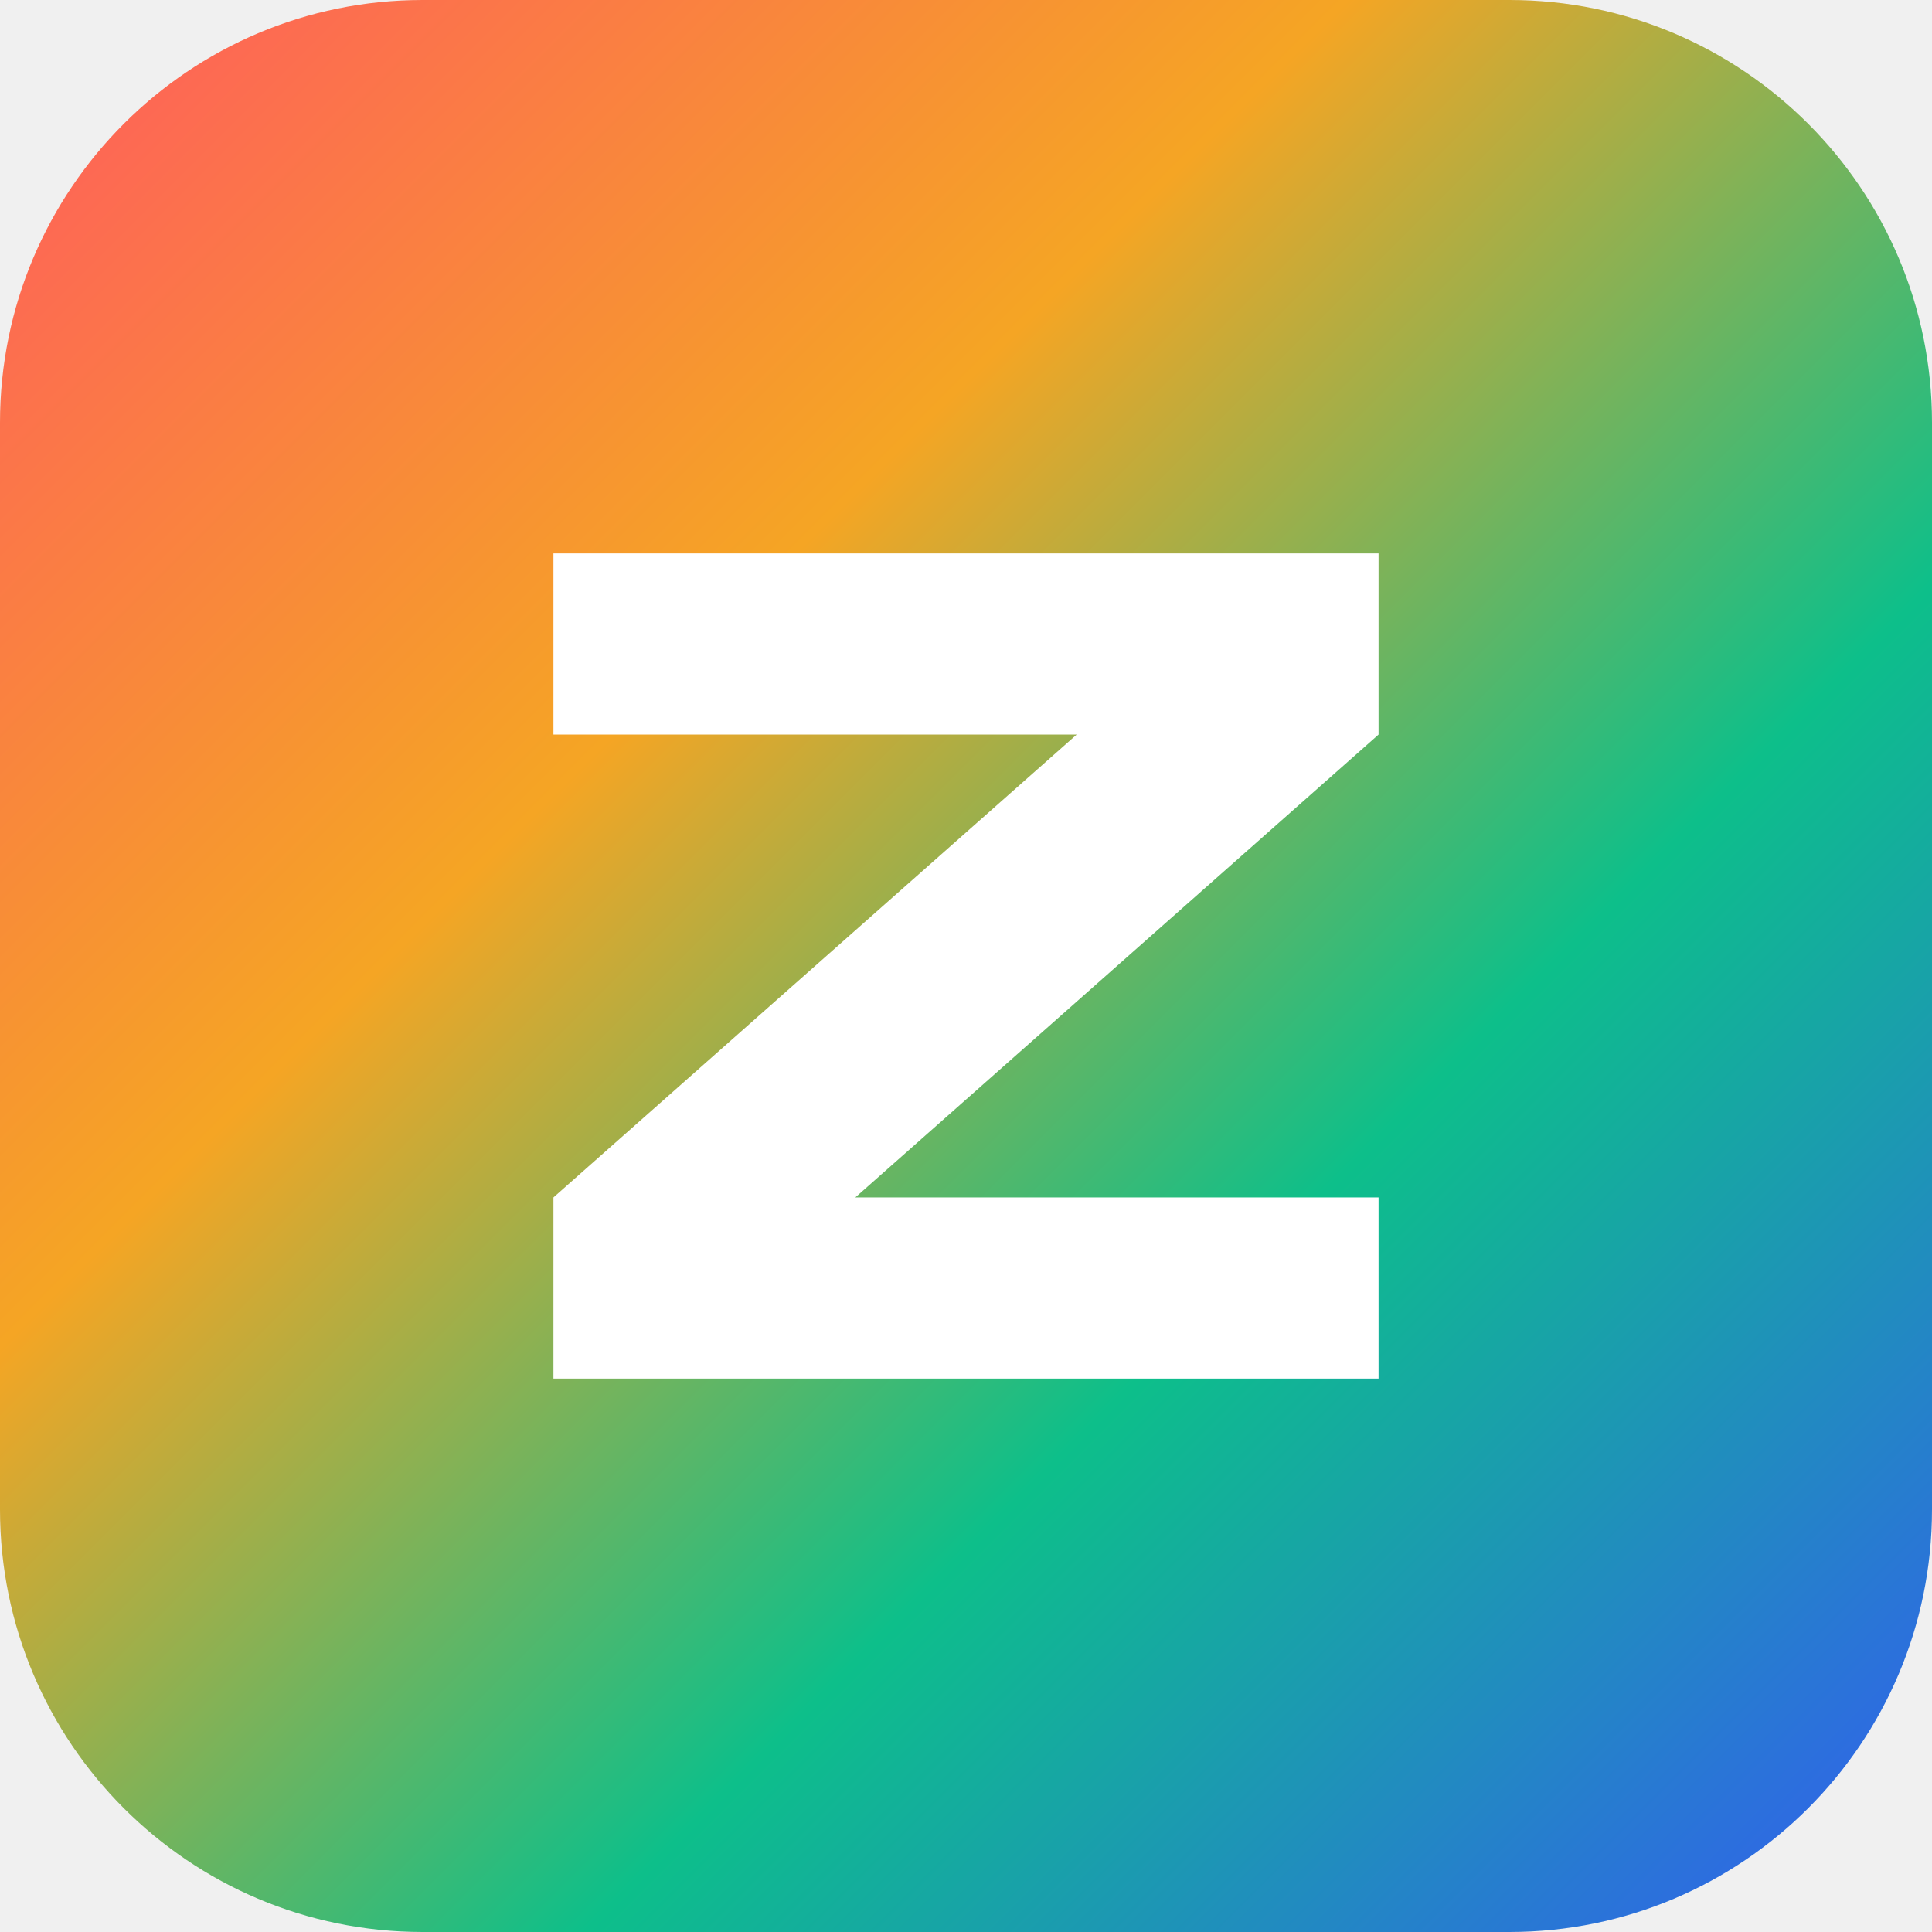
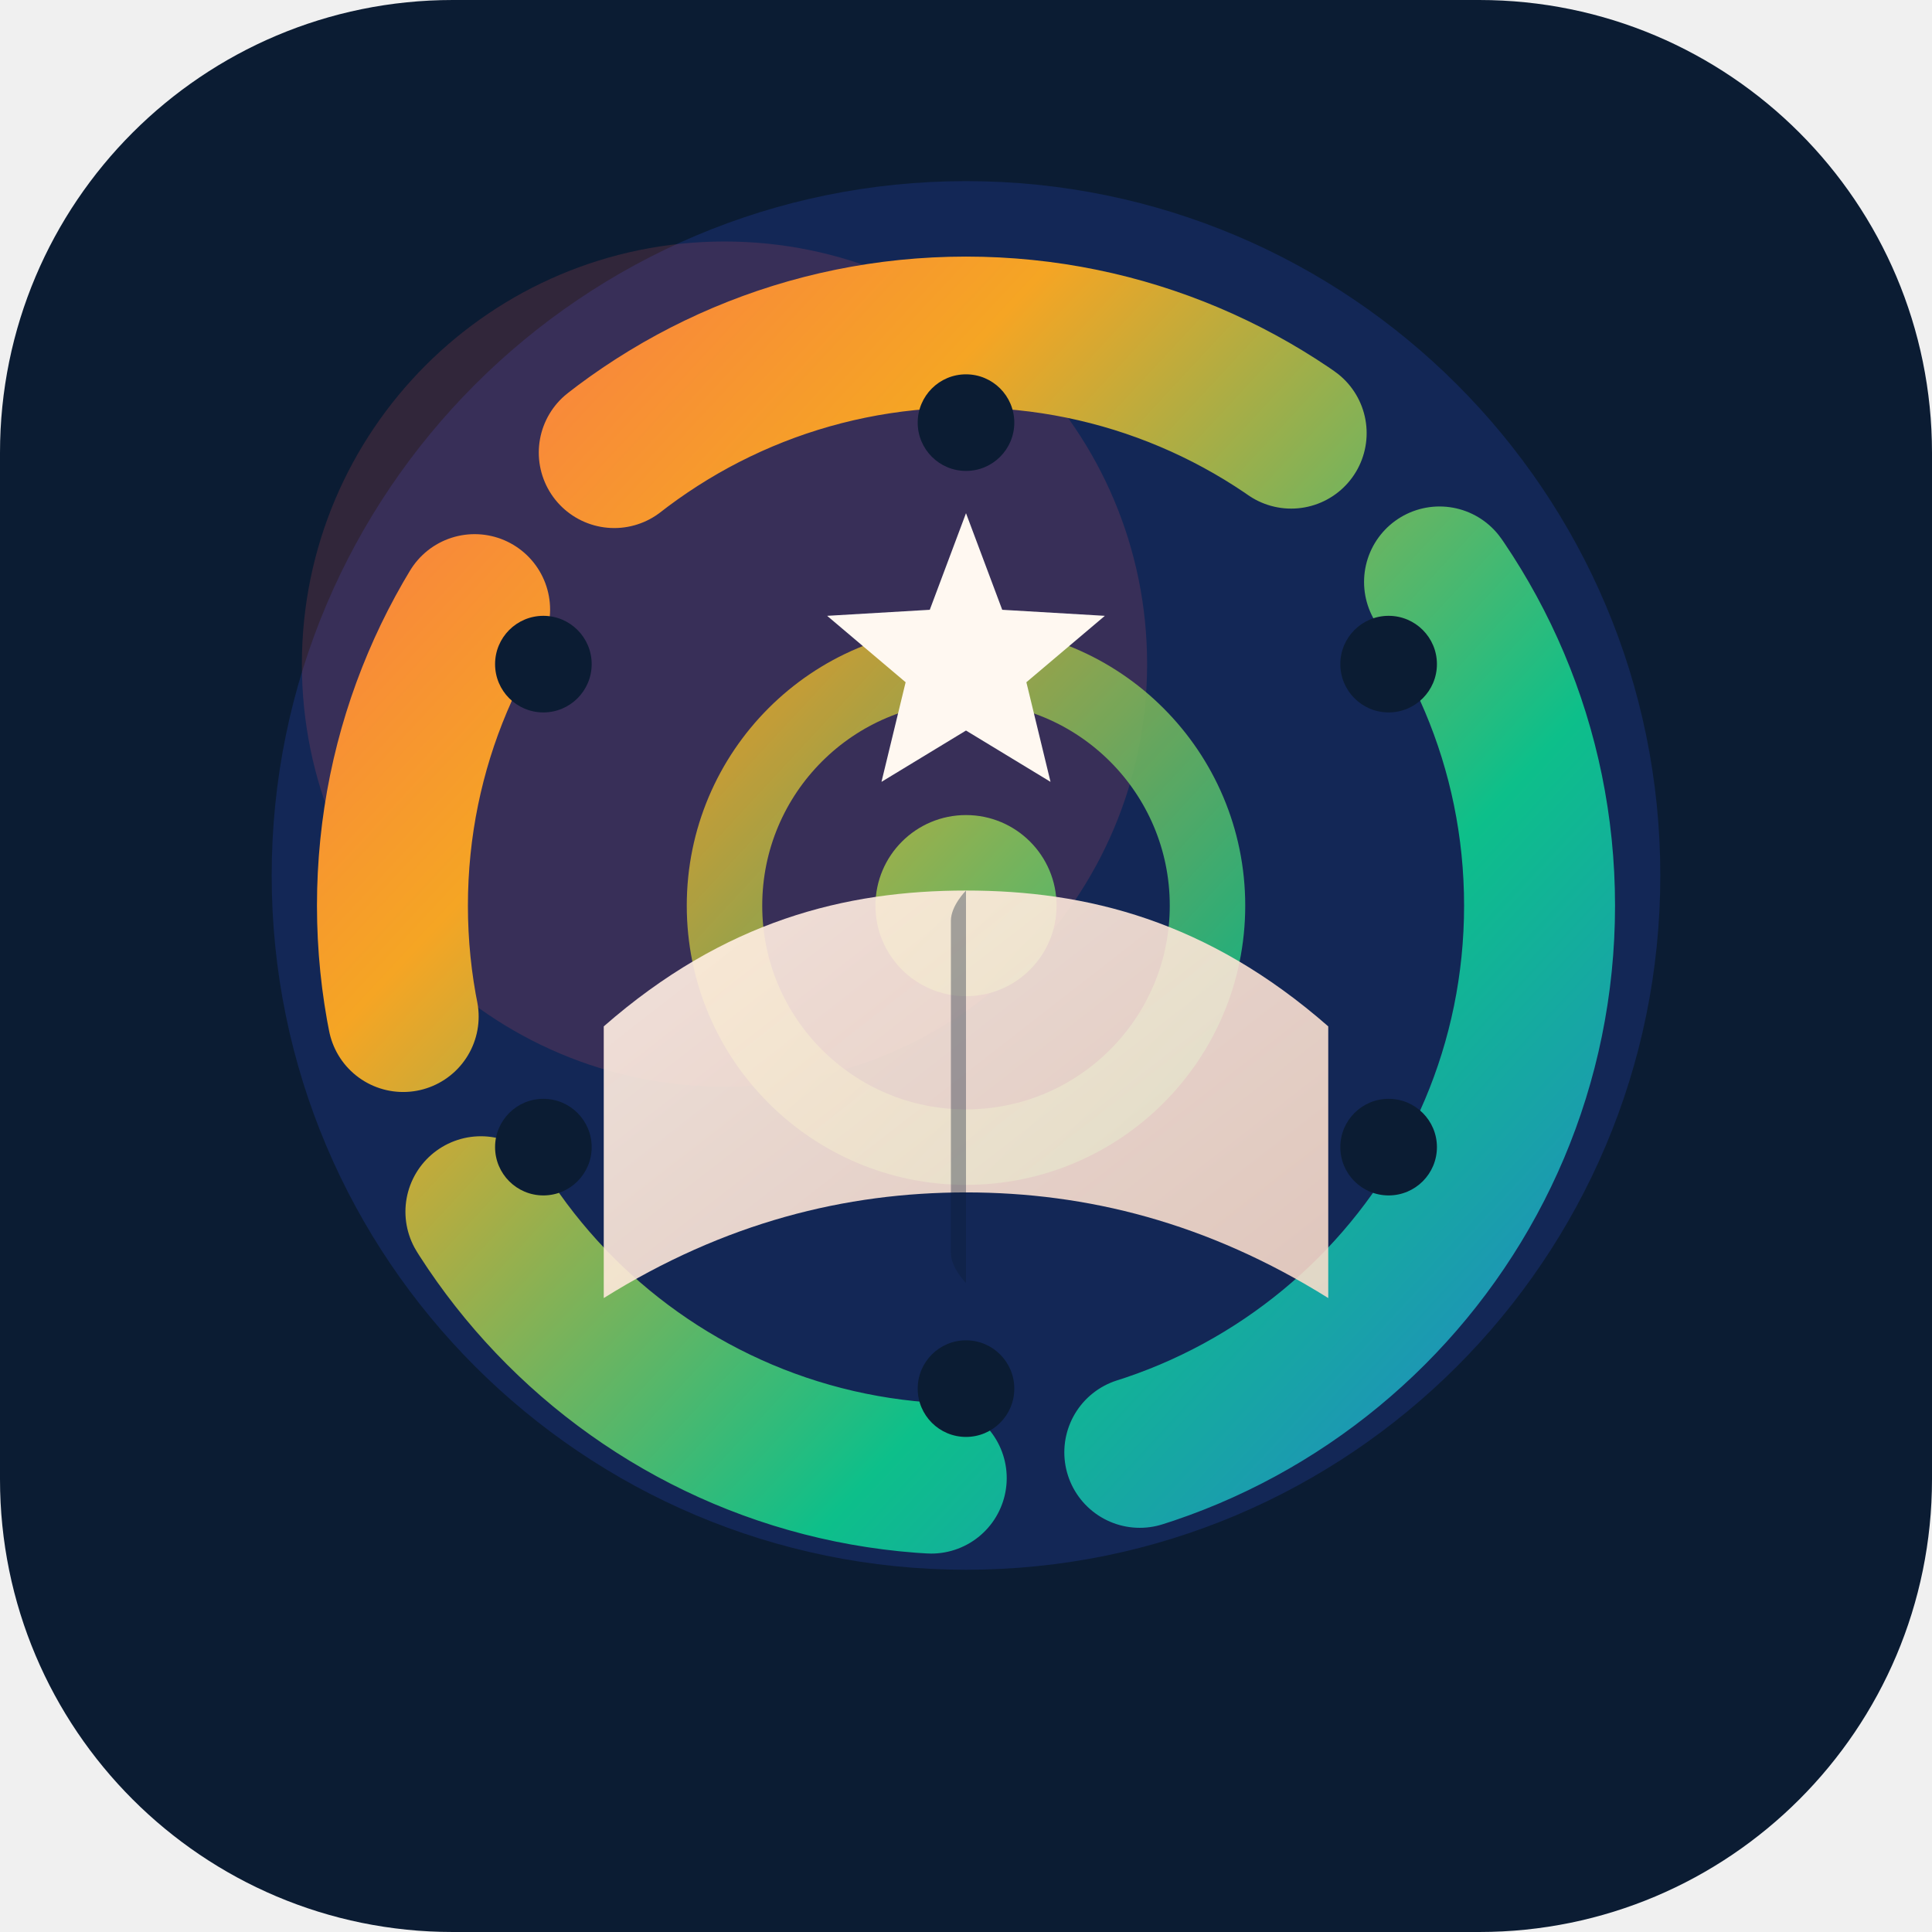
- <svg xmlns="http://www.w3.org/2000/svg" viewBox="0 0 192 192">
+ <svg xmlns="http://www.w3.org/2000/svg" viewBox="0 0 128 128" role="img" aria-label="Zyvor Campus">
  <defs>
-     <linearGradient id="g" x1="0" y1="0" x2="1" y2="1">
+     <linearGradient id="premiere" x1="8" y1="12" x2="120" y2="116" gradientUnits="userSpaceOnUse">
      <stop offset="0%" stop-color="#ff5a5f" />
-       <stop offset="35%" stop-color="#f5a524" />
-       <stop offset="65%" stop-color="#0dbf8a" />
+       <stop offset="32%" stop-color="#f5a524" />
+       <stop offset="62%" stop-color="#0dbf8a" />
      <stop offset="100%" stop-color="#3558f5" />
    </linearGradient>
+     <linearGradient id="glow" x1="40" y1="28" x2="96" y2="100" gradientUnits="userSpaceOnUse">
+       <stop offset="0%" stop-color="#fff8f1" stop-opacity=".95" />
+       <stop offset="100%" stop-color="#ffd9c4" stop-opacity=".85" />
+     </linearGradient>
  </defs>
-   <rect width="192" height="192" rx="42" fill="url(#g)" />
-   <path d="M55 55h82v18l-52 46h52v18H55v-18l52-46H55z" fill="white" />
+   <rect width="128" height="128" rx="30" fill="#0b1c33" />
+   <circle cx="64" cy="58" r="46" fill="#3558f5" opacity=".18" />
+   <circle cx="48" cy="44" r="28" fill="#ff5a5f" opacity=".16" />
+   <circle cx="64" cy="60" r="38" fill="none" stroke="url(#premiere)" stroke-width="10" stroke-linecap="round" stroke-dasharray="48 14 36 14 28 14" />
+   <circle cx="64" cy="60" r="16" fill="none" stroke="url(#premiere)" stroke-width="5" opacity=".9" />
+   <circle cx="64" cy="60" r="6" fill="url(#premiere)" />
+   <circle cx="64" cy="28" r="3.2" fill="#0b1c33" />
+   <circle cx="92" cy="44" r="3.2" fill="#0b1c33" />
+   <circle cx="92" cy="76" r="3.2" fill="#0b1c33" />
+   <circle cx="64" cy="92" r="3.2" fill="#0b1c33" />
+   <circle cx="36" cy="76" r="3.2" fill="#0b1c33" />
+   <circle cx="36" cy="44" r="3.2" fill="#0b1c33" />
+   <path fill="url(#glow)" d="M40 68c8-7 16-9 24-9 8 0 16 2 24 9v18c-8-5-16-7-24-7s-16 2-24 7V68z" />
+   <path fill="#0b1c33" opacity=".35" d="M64 59v26c0 0-1-1-1-2V61c0-1 1-2 1-2z" />
+   <path fill="#fff8f1" d="M64 34l2.4 6.4 6.8.4-5.2 4.4 1.6 6.6L64 48.4l-5.6 3.4 1.6-6.6-5.2-4.4 6.8-.4z" />
</svg>
